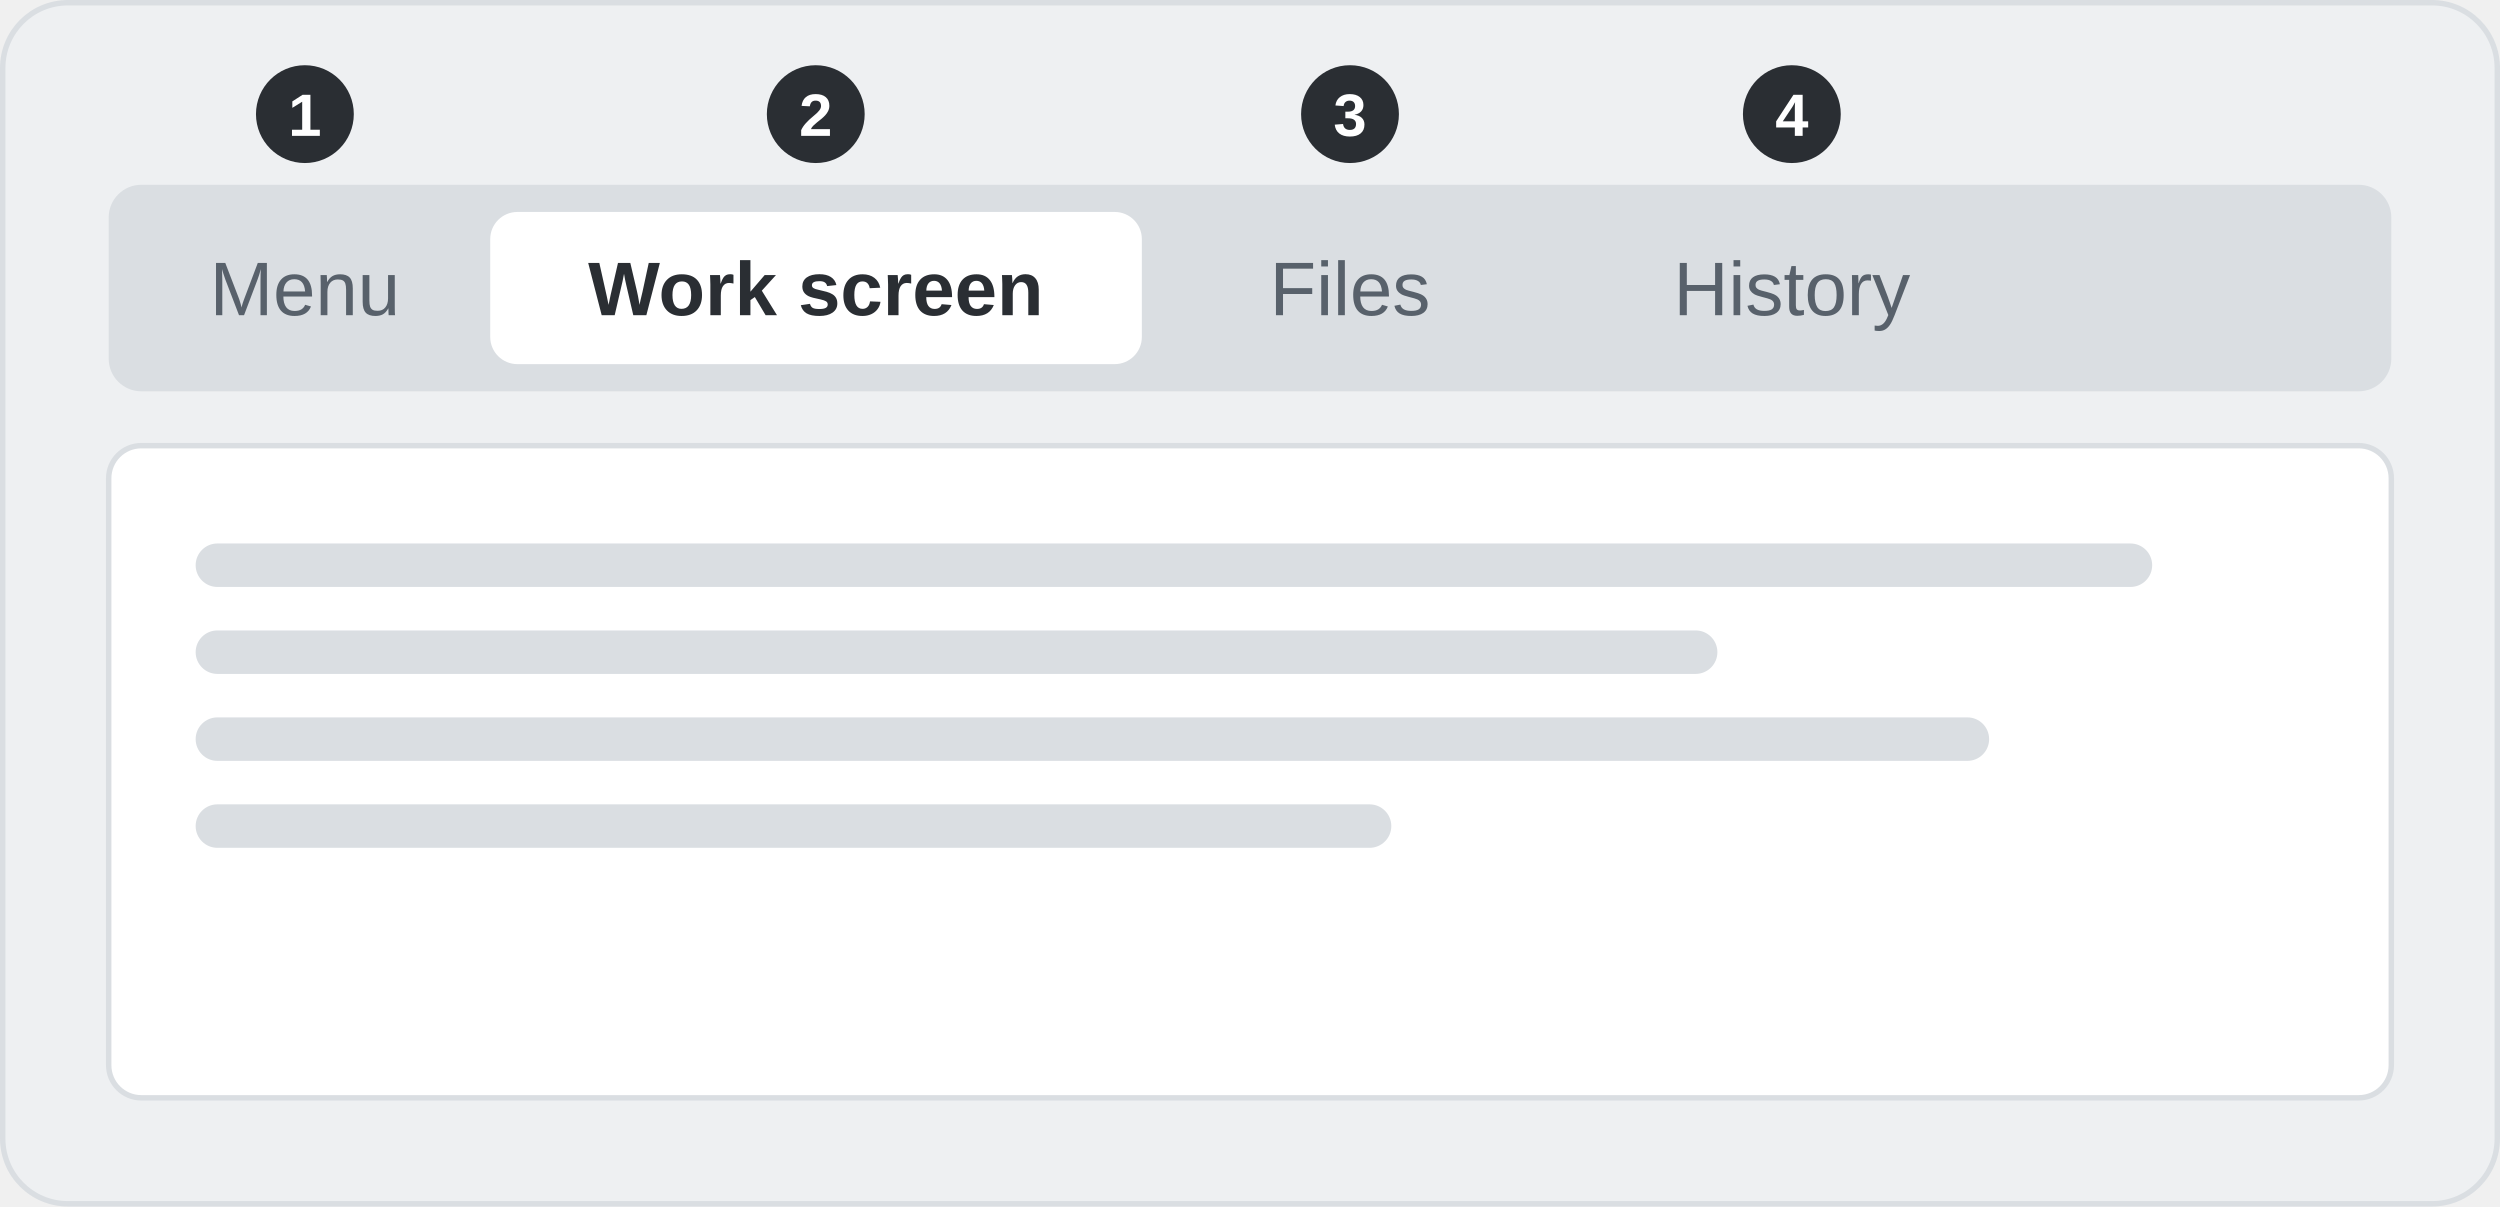
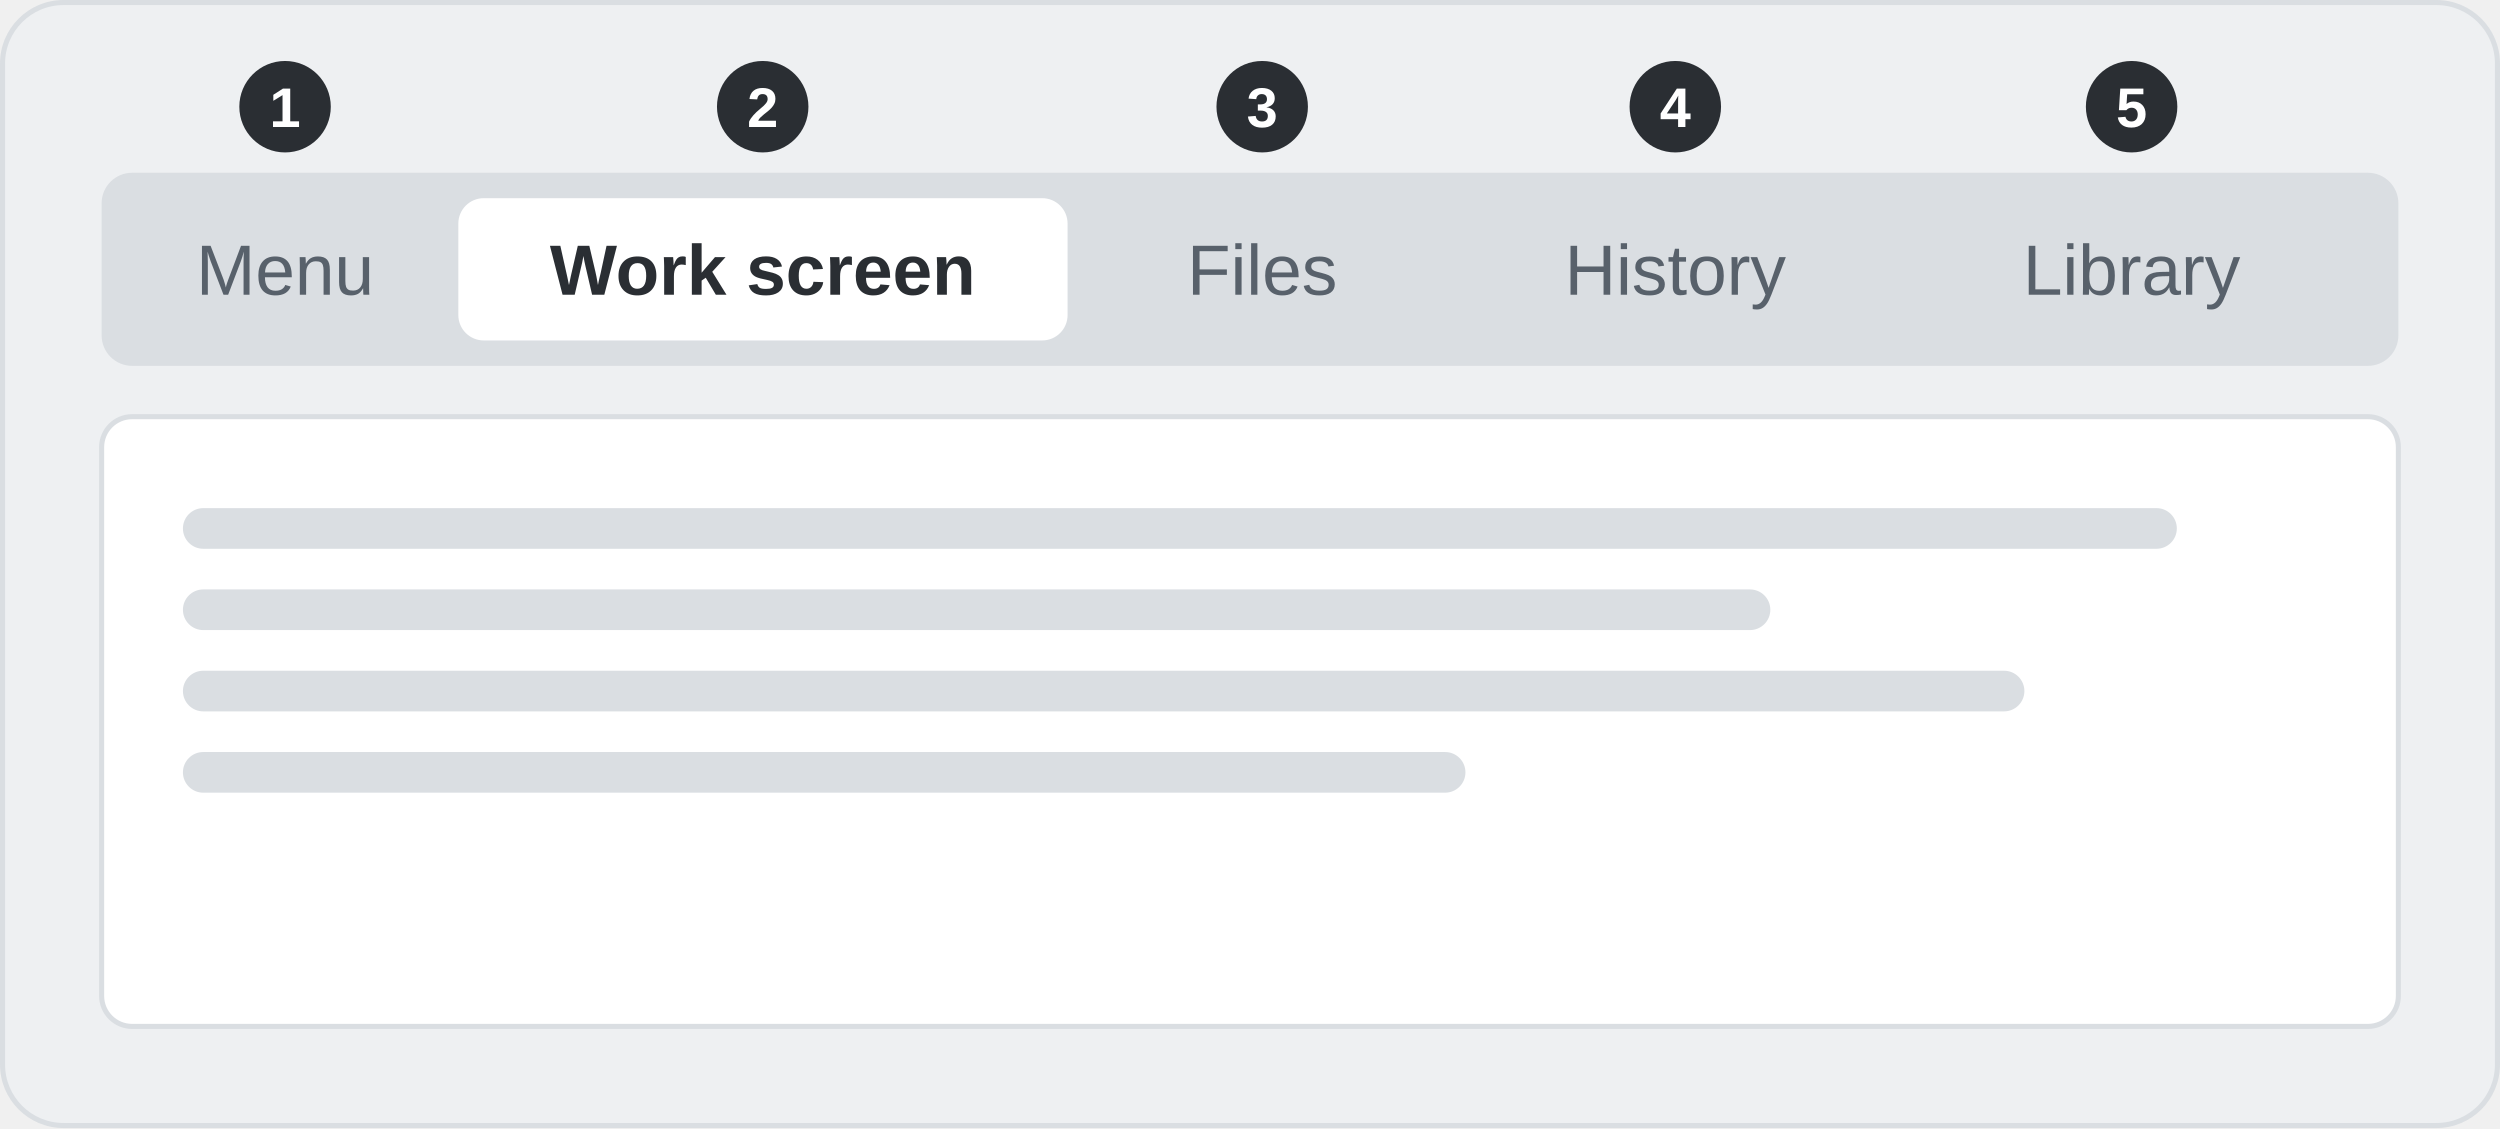
- <svg xmlns="http://www.w3.org/2000/svg" role="img" width="460" height="222" viewBox="0 0 460 222" font-family="-apple-system, 'Hiragino Sans', 'Noto Sans JP', 'Helvetica Neue', Arial, sans-serif">
+ <svg xmlns="http://www.w3.org/2000/svg" role="img" width="492" height="222" viewBox="0 0 492 222" font-family="-apple-system, 'Hiragino Sans', 'Noto Sans JP', 'Helvetica Neue', Arial, sans-serif">
  <defs>

  </defs>
-   <rect x="0.5" y="0.5" width="459" height="221" rx="12" fill="#eef0f2" stroke="#dadee2" />
-   <rect x="20" y="34" width="420" height="38" rx="6" fill="#dadee2" />
+   <rect x="0.5" y="0.5" width="491" height="221" rx="12" fill="#eef0f2" stroke="#dadee2" />
+   <rect x="20" y="34" width="452" height="38" rx="6" fill="#dadee2" />
  <text x="56.1" y="58.0" font-size="14" fill="#58616b" text-anchor="middle">Menu</text>
  <circle cx="56.1" cy="21.0" r="9" fill="#2a2e33" />
  <text x="56.1" y="25.0" font-size="11" fill="#ffffff" font-weight="700" text-anchor="middle">1</text>
  <rect x="90.2" y="39.0" width="119.9" height="28" rx="5" fill="#ffffff" />
  <text x="150.1" y="58.0" font-size="14" fill="#2a2e33" font-weight="600" text-anchor="middle">Work screen</text>
  <circle cx="150.1" cy="21.0" r="9" fill="#2a2e33" />
  <text x="150.1" y="25.0" font-size="11" fill="#ffffff" font-weight="700" text-anchor="middle">2</text>
  <text x="248.4" y="58.0" font-size="14" fill="#58616b" text-anchor="middle">Files</text>
  <circle cx="248.4" cy="21.0" r="9" fill="#2a2e33" />
  <text x="248.4" y="25.0" font-size="11" fill="#ffffff" font-weight="700" text-anchor="middle">3</text>
  <text x="329.7" y="58.0" font-size="14" fill="#58616b" text-anchor="middle">History</text>
  <circle cx="329.7" cy="21.0" r="9" fill="#2a2e33" />
  <text x="329.7" y="25.0" font-size="11" fill="#ffffff" font-weight="700" text-anchor="middle">4</text>
-   <rect x="20" y="82" width="420" height="120" rx="6" fill="#ffffff" stroke="#dadee2" />
-   <rect x="36.0" y="100.0" width="360.0" height="8" rx="4" fill="#dadee2" />
-   <rect x="36.0" y="116.0" width="280.0" height="8" rx="4" fill="#dadee2" />
-   <rect x="36.0" y="132.0" width="330.0" height="8" rx="4" fill="#dadee2" />
-   <rect x="36.0" y="148.0" width="220.0" height="8" rx="4" fill="#dadee2" />
+   <text x="419.5" y="58.0" font-size="14" fill="#58616b" text-anchor="middle">Library</text>
+   <circle cx="419.5" cy="21.0" r="9" fill="#2a2e33" />
+   <text x="419.5" y="25.0" font-size="11" fill="#ffffff" font-weight="700" text-anchor="middle">5</text>
+   <rect x="20" y="82" width="452" height="120" rx="6" fill="#ffffff" stroke="#dadee2" />
+   <rect x="36.0" y="100.0" width="392.4" height="8" rx="4" fill="#dadee2" />
+   <rect x="36.0" y="116.0" width="312.4" height="8" rx="4" fill="#dadee2" />
+   <rect x="36.0" y="132.0" width="362.4" height="8" rx="4" fill="#dadee2" />
+   <rect x="36.0" y="148.0" width="252.4" height="8" rx="4" fill="#dadee2" />
</svg>
